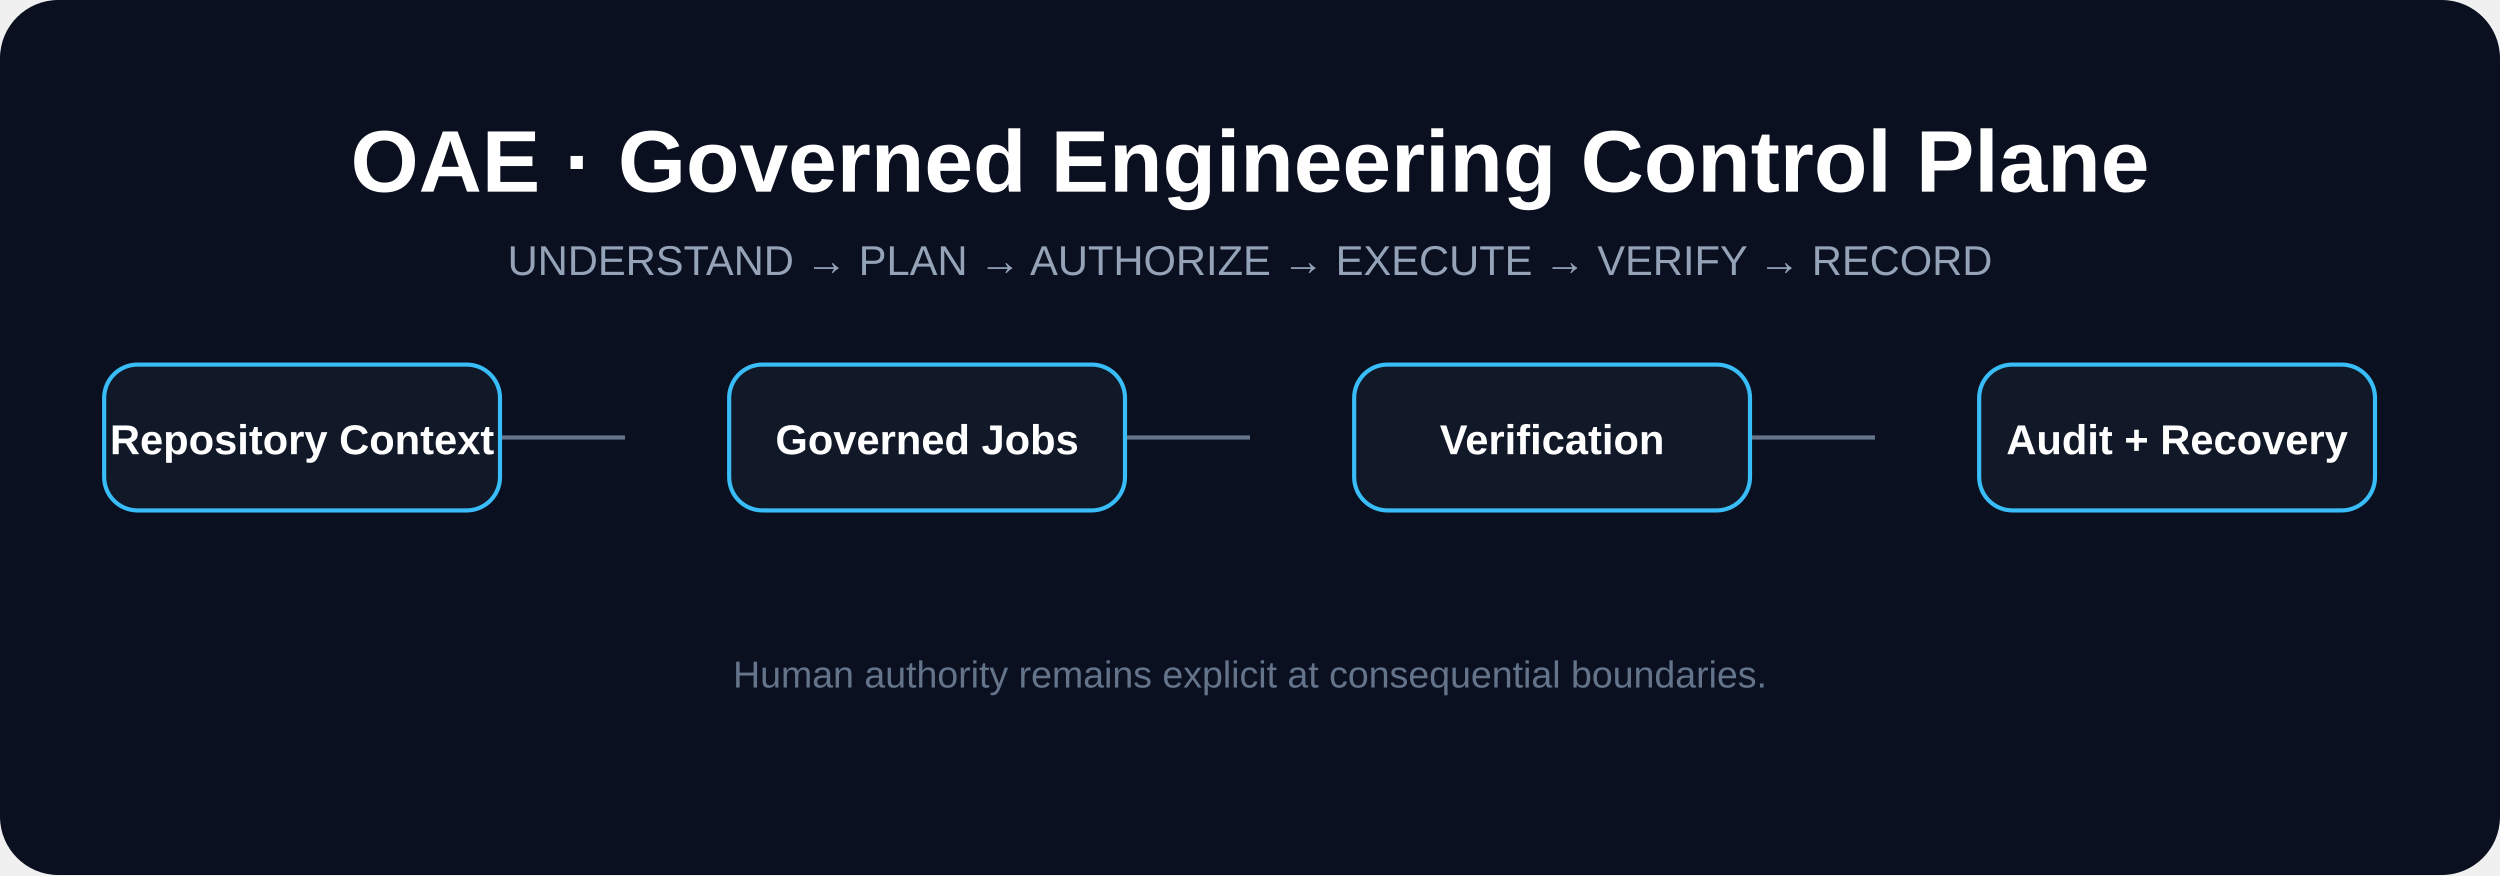
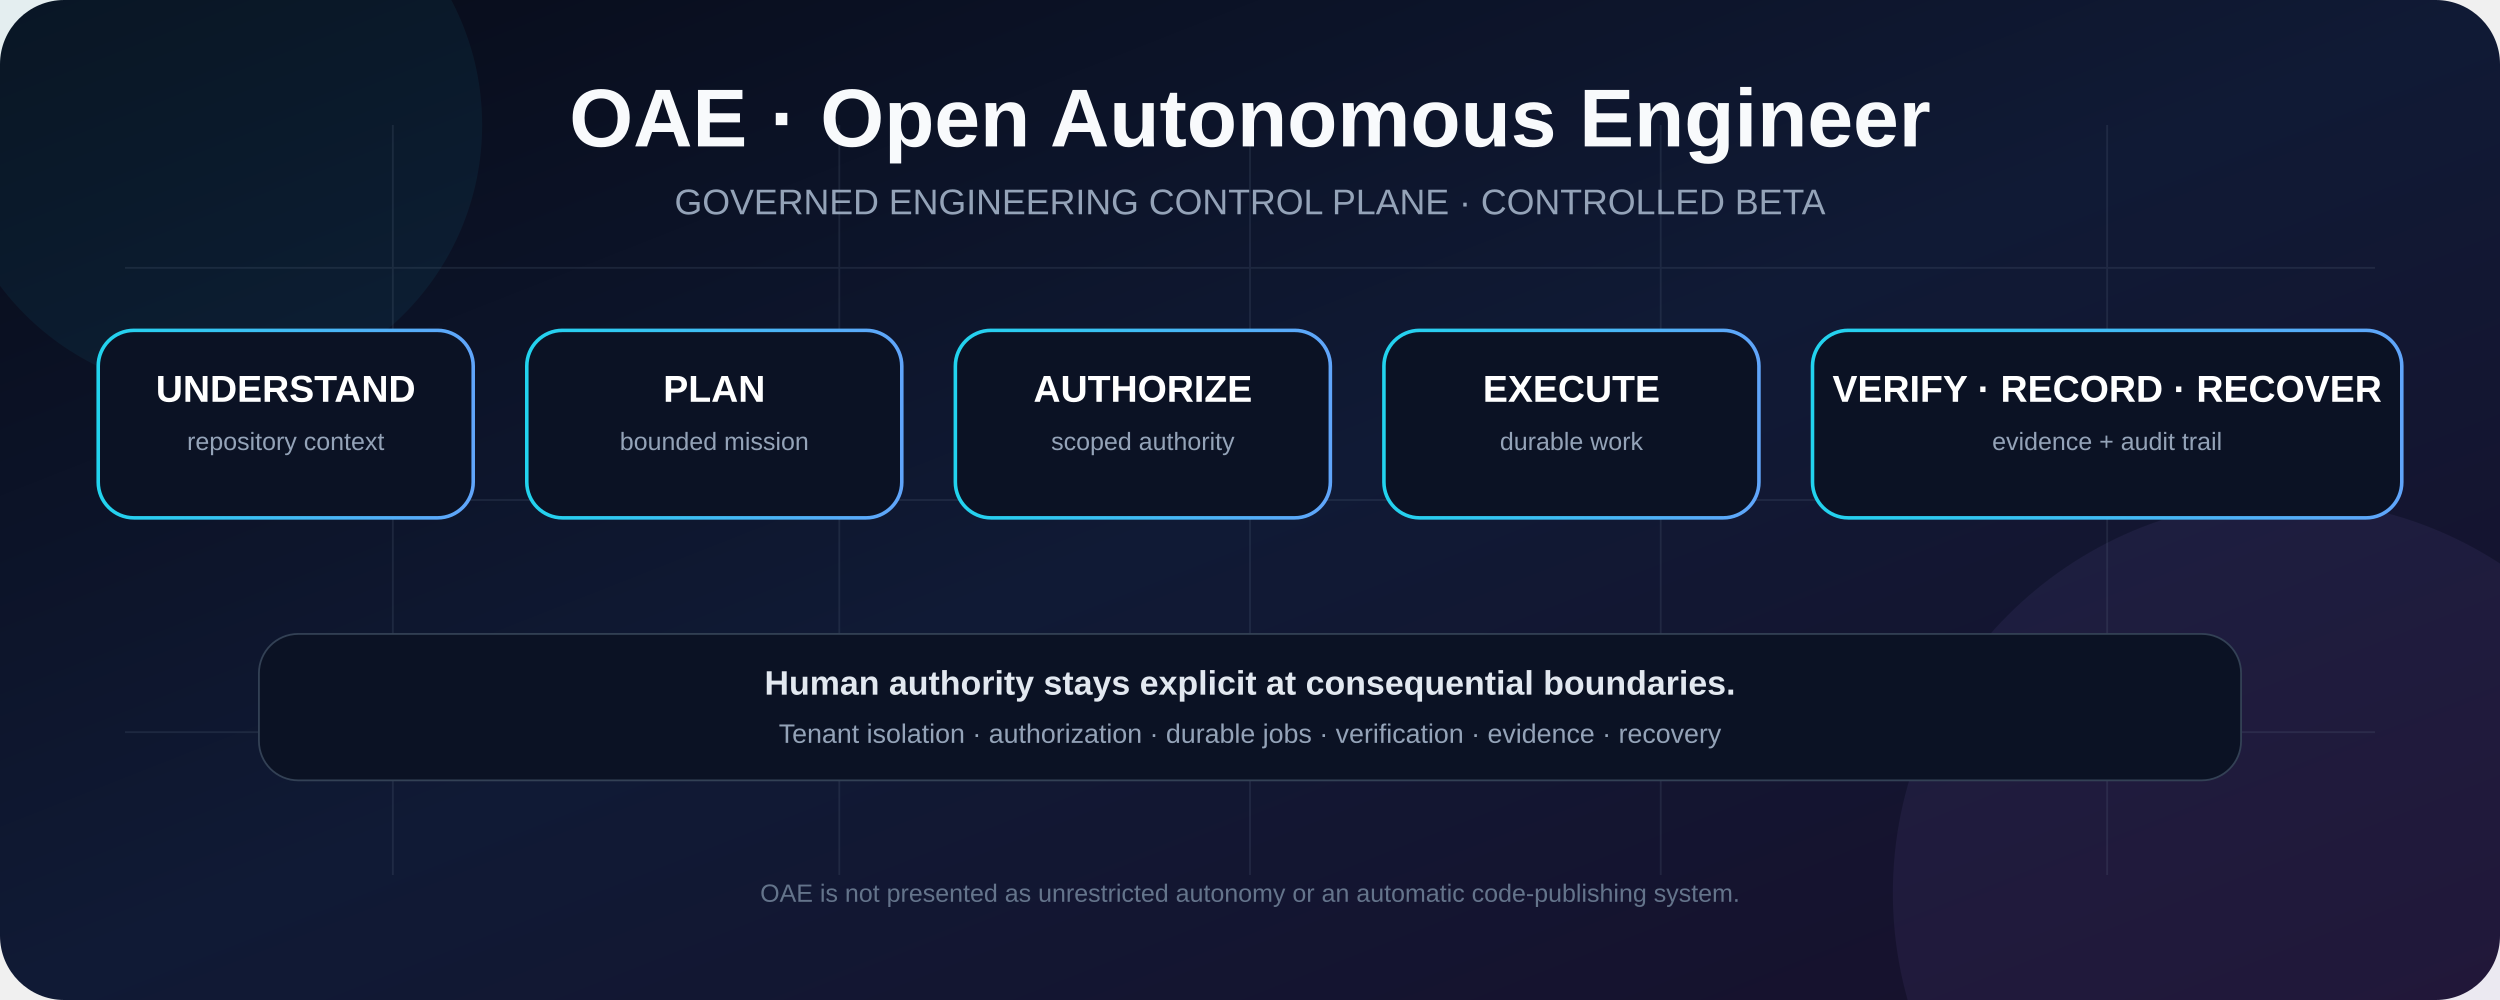
- <svg xmlns="http://www.w3.org/2000/svg" width="1200" height="420" viewBox="0 0 1200 420">
-   <rect width="1200" height="420" rx="28" fill="#0b1020" />
-   <g fill="none" stroke="#64748b" stroke-width="2">
-     <path d="M120 210h180M420 210h180M720 210h180" />
+ <svg xmlns="http://www.w3.org/2000/svg" width="1400" height="560" viewBox="0 0 1400 560">
+   <defs>
+     <linearGradient id="bg" x1="0" y1="0" x2="1" y2="1">
+       <stop stop-color="#070b18" />
+       <stop offset=".5" stop-color="#101a35" />
+       <stop offset="1" stop-color="#180f2b" />
+     </linearGradient>
+     <linearGradient id="cyan" x1="0" y1="0" x2="1" y2="0">
+       <stop stop-color="#22d3ee" />
+       <stop offset="1" stop-color="#60a5fa" />
+     </linearGradient>
+     <linearGradient id="violet" x1="0" y1="0" x2="1" y2="0">
+       <stop stop-color="#a78bfa" />
+       <stop offset="1" stop-color="#f472b6" />
+     </linearGradient>
+     <filter id="glow">
+       <feGaussianBlur stdDeviation="5" result="b" />
+       <feMerge>
+         <feMergeNode in="b" />
+         <feMergeNode in="SourceGraphic" />
+       </feMerge>
+     </filter>
+   </defs>
+   <rect width="1400" height="560" rx="36" fill="url(#bg)" />
+   <circle cx="120" cy="70" r="150" fill="#22d3ee" opacity=".06" />
+   <circle cx="1280" cy="500" r="220" fill="#a78bfa" opacity=".07" />
+   <g opacity=".18" stroke="#64748b">
+     <path d="M70 150H1330M70 280H1330M70 410H1330" />
+     <path d="M220 70V490M470 70V490M700 70V490M930 70V490M1180 70V490" />
  </g>
+   <text x="700" y="82" text-anchor="middle" fill="#f8fafc" font-family="Arial,Helvetica,sans-serif" font-size="46" font-weight="800">OAE · Open Autonomous Engineer</text>
+   <text x="700" y="120" text-anchor="middle" fill="#94a3b8" font-family="Arial,Helvetica,sans-serif" font-size="20">GOVERNED ENGINEERING CONTROL PLANE · CONTROLLED BETA</text>
  <g font-family="Arial,Helvetica,sans-serif" text-anchor="middle">
-     <text x="600" y="92" fill="#fff" font-size="42" font-weight="700">OAE · Governed Engineering Control Plane</text>
-     <text x="600" y="132" fill="#94a3b8" font-size="20">UNDERSTAND → PLAN → AUTHORIZE → EXECUTE → VERIFY → RECORD</text>
-     <g fill="#111827" stroke="#38bdf8" stroke-width="2">
-       <rect x="50" y="175" width="190" height="70" rx="16" />
-       <rect x="350" y="175" width="190" height="70" rx="16" />
-       <rect x="650" y="175" width="190" height="70" rx="16" />
-       <rect x="950" y="175" width="190" height="70" rx="16" />
+     <g fill="#0b1224" stroke="url(#cyan)" stroke-width="2">
+       <rect x="55" y="185" width="210" height="105" rx="20" />
+       <rect x="295" y="185" width="210" height="105" rx="20" />
+       <rect x="535" y="185" width="210" height="105" rx="20" />
+       <rect x="775" y="185" width="210" height="105" rx="20" />
+       <rect x="1015" y="185" width="330" height="105" rx="20" />
    </g>
-     <g fill="#fff" font-size="20" font-weight="700">
-       <text x="145" y="218">Repository Context</text>
-       <text x="445" y="218">Governed Jobs</text>
-       <text x="745" y="218">Verification</text>
-       <text x="1045" y="218">Audit + Recovery</text>
+     <g fill="#fff" font-size="21" font-weight="700">
+       <text x="160" y="225">UNDERSTAND</text>
+       <text x="400" y="225">PLAN</text>
+       <text x="640" y="225">AUTHORIZE</text>
+       <text x="880" y="225">EXECUTE</text>
+       <text x="1180" y="225">VERIFY · RECORD · RECOVER</text>
    </g>
-     <text x="600" y="330" fill="#64748b" font-size="18">Human authority remains explicit at consequential boundaries.</text>
+     <g fill="#94a3b8" font-size="14">
+       <text x="160" y="252">repository context</text>
+       <text x="400" y="252">bounded mission</text>
+       <text x="640" y="252">scoped authority</text>
+       <text x="880" y="252">durable work</text>
+       <text x="1180" y="252">evidence + audit trail</text>
+     </g>
  </g>
+   <g stroke="url(#violet)" stroke-width="3" fill="none" filter="url(#glow)">
+     <path d="M265 238H295" />
+     <path d="M505 238H535" />
+     <path d="M745 238H775" />
+     <path d="M985 238H1015" />
+   </g>
+   <rect x="145" y="355" width="1110" height="82" rx="22" fill="#0b1224" stroke="#334155" />
+   <text x="700" y="389" text-anchor="middle" fill="#e2e8f0" font-family="Arial,Helvetica,sans-serif" font-size="19" font-weight="700">Human authority stays explicit at consequential boundaries.</text>
+   <text x="700" y="416" text-anchor="middle" fill="#94a3b8" font-family="Arial,Helvetica,sans-serif" font-size="15">Tenant isolation · authorization · durable jobs · verification · evidence · recovery</text>
+   <text x="700" y="505" text-anchor="middle" fill="#64748b" font-family="Arial,Helvetica,sans-serif" font-size="14">OAE is not presented as unrestricted autonomy or an automatic code-publishing system.</text>
</svg>
